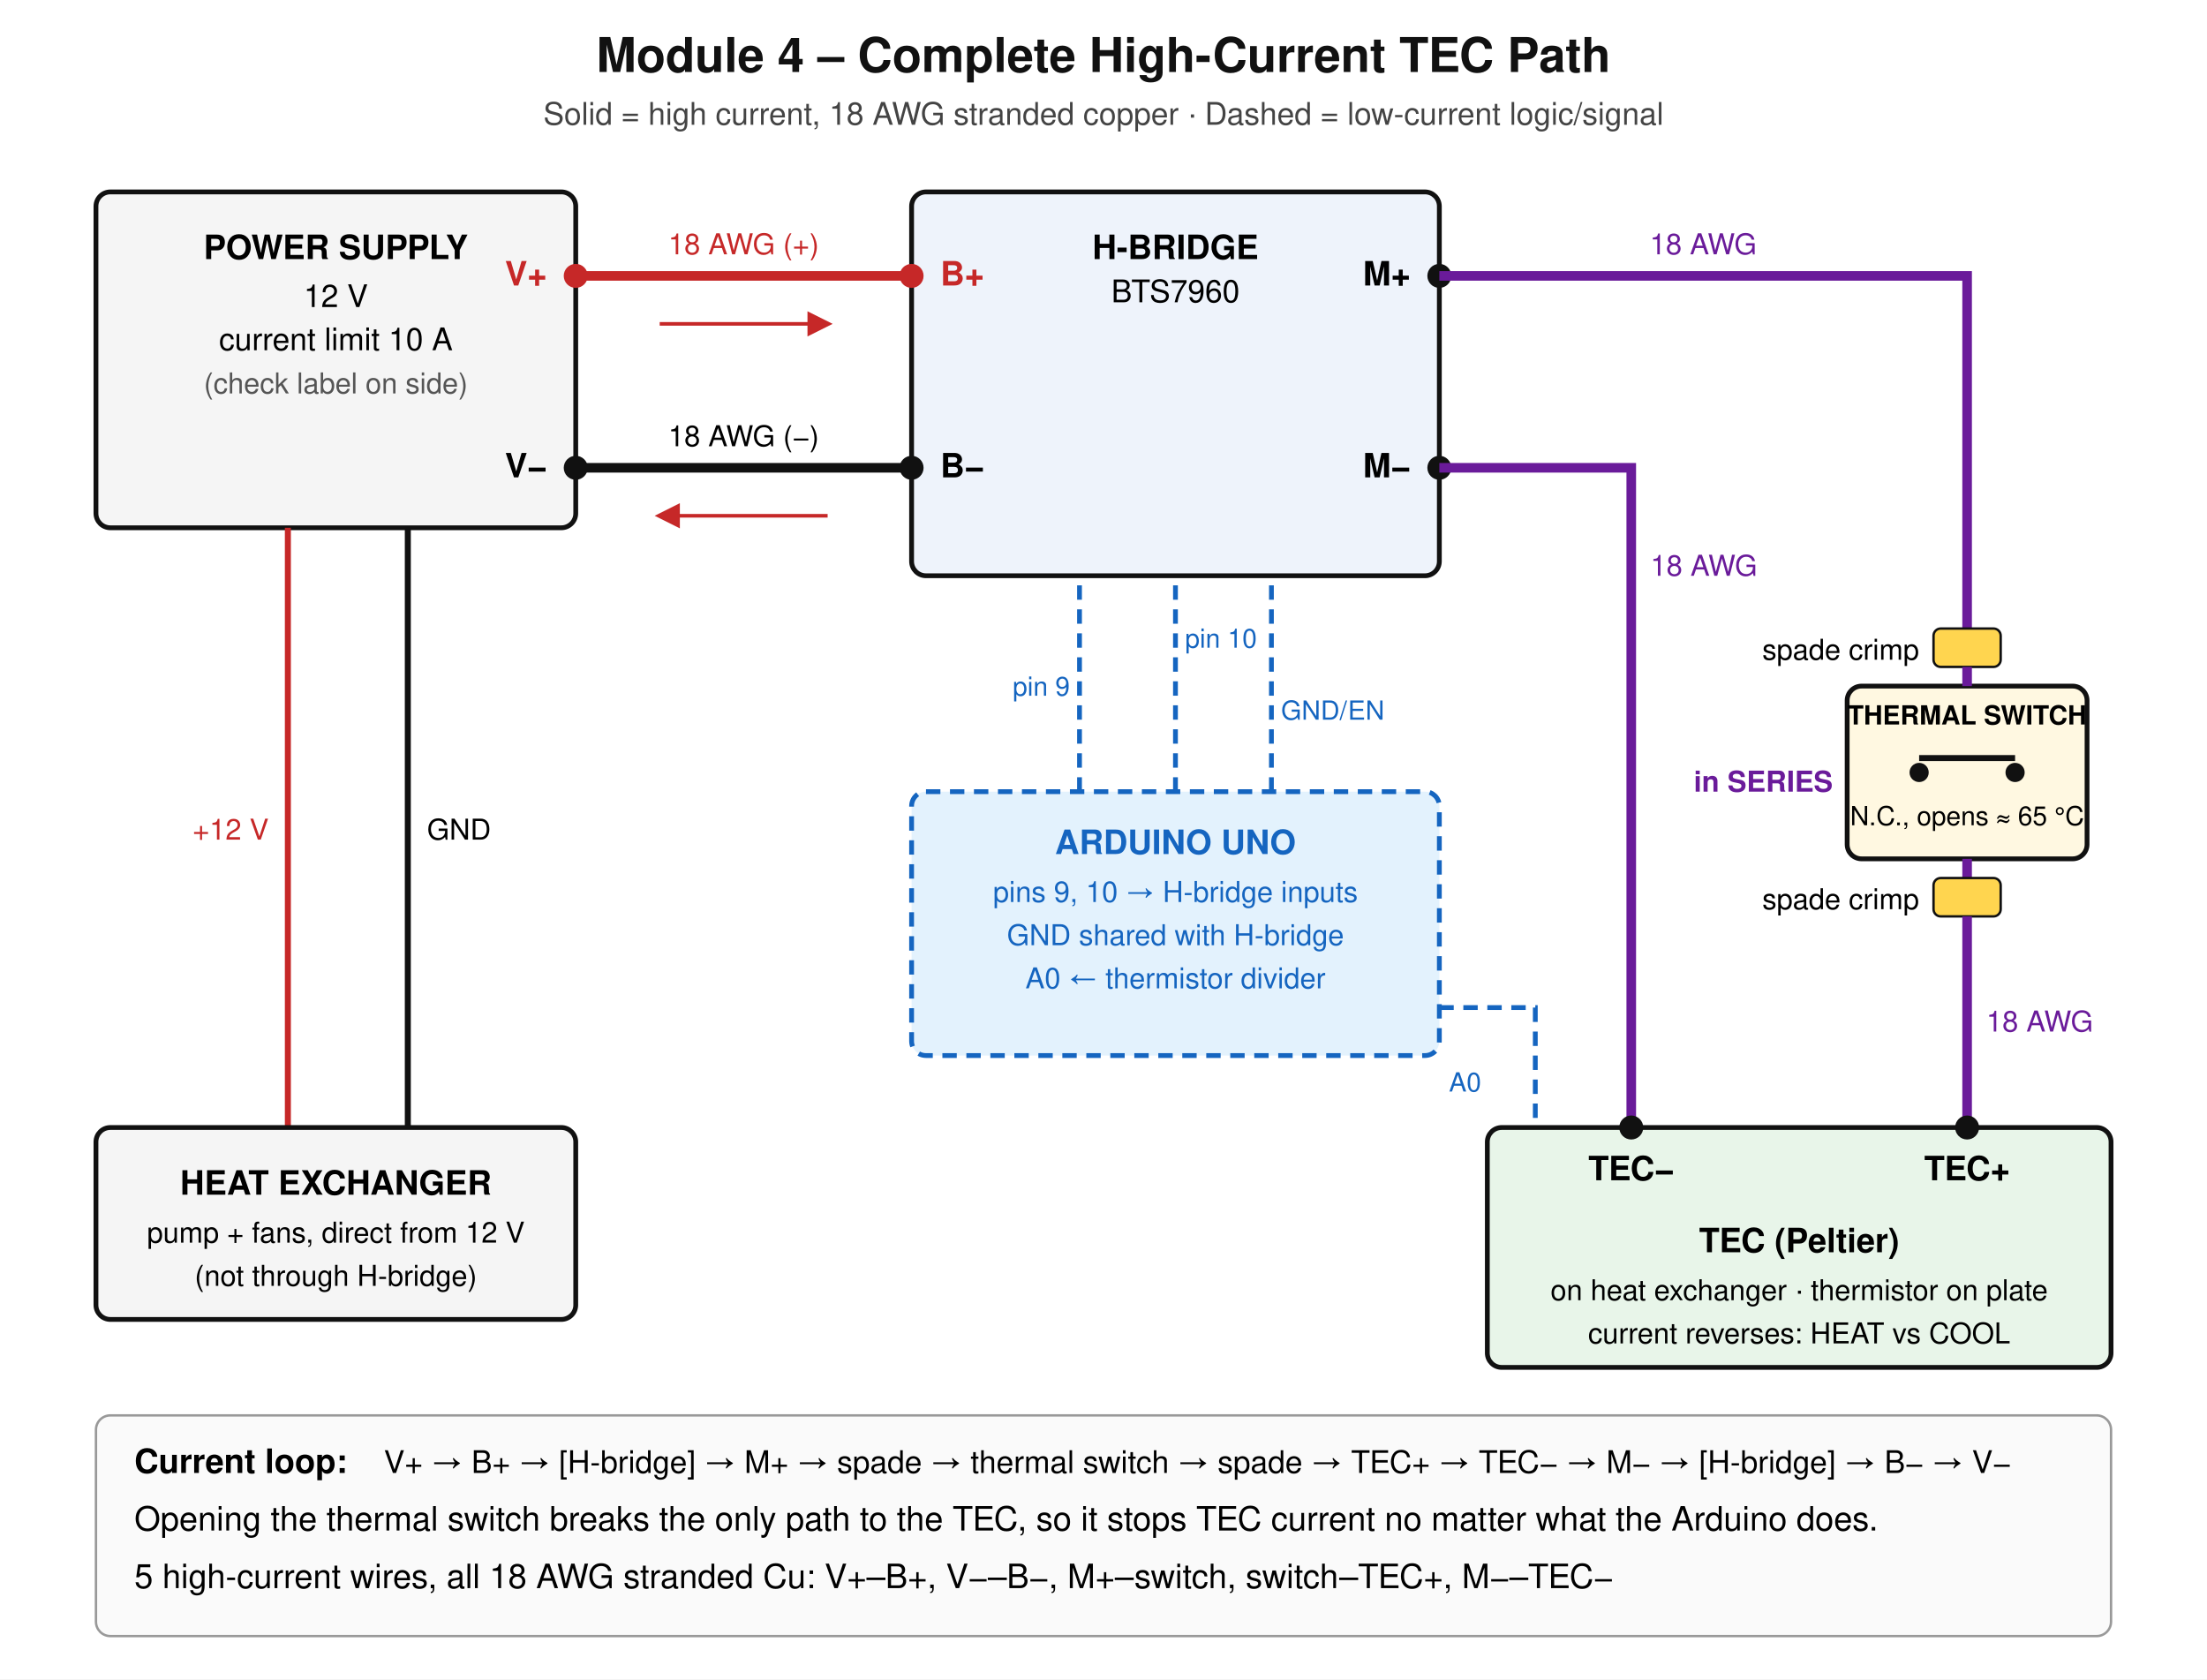
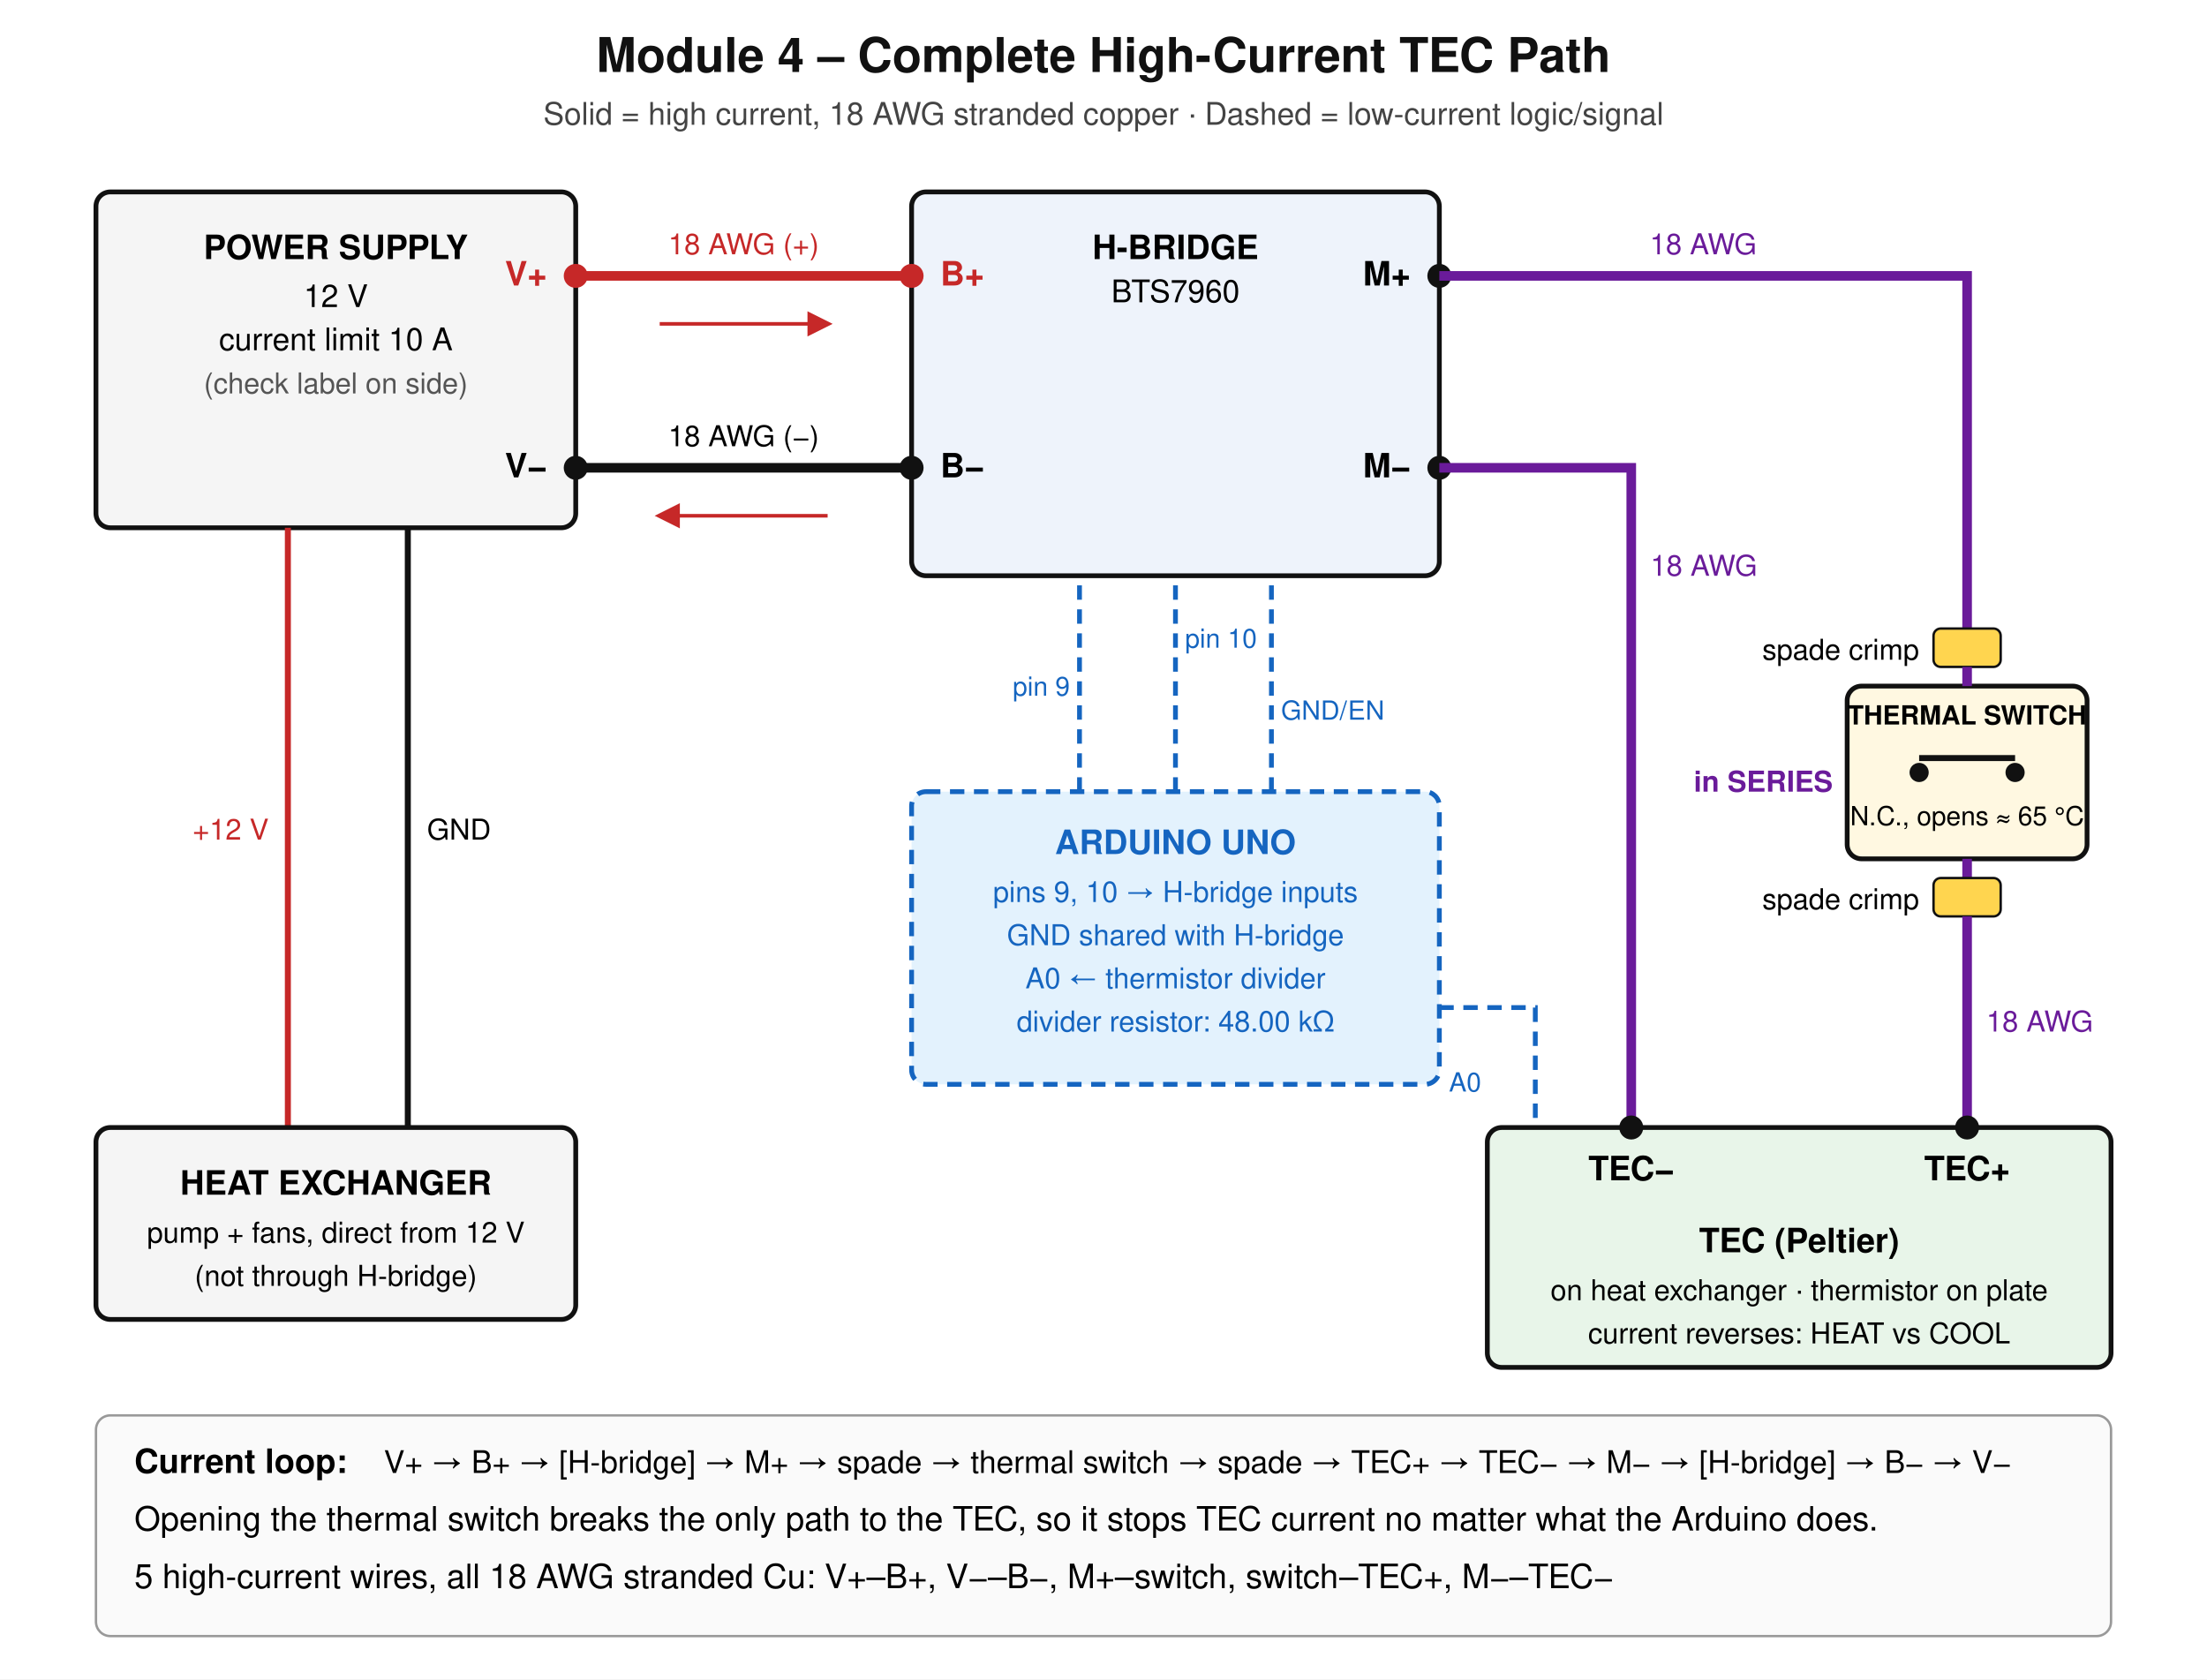
<svg xmlns="http://www.w3.org/2000/svg" viewBox="0 0 920 700" width="920" height="700" font-family="Helvetica, Arial, sans-serif" font-size="14">
  <rect width="920" height="700" fill="#ffffff" />
  <defs>
    <marker id="arr" viewBox="0 0 10 10" refX="8" refY="5" markerWidth="7" markerHeight="7" orient="auto-start-reverse">
      <path d="M0,0 L10,5 L0,10 z" fill="#c62828" />
    </marker>
  </defs>
  <text x="460" y="30" text-anchor="middle" font-size="20" font-weight="bold" fill="#111">Module 4 – Complete High-Current TEC Path</text>
  <text x="460" y="52" text-anchor="middle" font-size="13" fill="#444">Solid = high current, 18 AWG stranded copper · Dashed = low-current logic/signal</text>
  <rect x="40" y="80" width="200" height="140" rx="6" fill="#f5f5f5" stroke="#111" stroke-width="2" />
  <text x="140" y="108" text-anchor="middle" font-weight="bold">POWER SUPPLY</text>
  <text x="140" y="128" text-anchor="middle" font-size="13">12 V</text>
  <text x="140" y="146" text-anchor="middle" font-size="13">current limit 10 A</text>
  <text x="140" y="164" text-anchor="middle" font-size="12" fill="#555">(check label on side)</text>
  <text x="228" y="119" text-anchor="end" font-weight="bold" fill="#c62828">V+</text>
  <text x="228" y="199" text-anchor="end" font-weight="bold">V−</text>
  <circle cx="240" cy="115" r="5" fill="#c62828" />
  <circle cx="240" cy="195" r="5" fill="#111" />
  <rect x="380" y="80" width="220" height="160" rx="6" fill="#eef3fb" stroke="#111" stroke-width="2" />
  <text x="490" y="108" text-anchor="middle" font-weight="bold">H-BRIDGE</text>
  <text x="490" y="126" text-anchor="middle" font-size="13">BTS7960</text>
  <text x="392" y="119" font-weight="bold" fill="#c62828">B+</text>
  <text x="392" y="199" font-weight="bold">B−</text>
  <text x="588" y="119" text-anchor="end" font-weight="bold">M+</text>
  <text x="588" y="199" text-anchor="end" font-weight="bold">M−</text>
  <circle cx="380" cy="115" r="5" fill="#c62828" />
  <circle cx="380" cy="195" r="5" fill="#111" />
  <circle cx="600" cy="115" r="5" fill="#111" />
  <circle cx="600" cy="195" r="5" fill="#111" />
  <line x1="240" y1="115" x2="380" y2="115" stroke="#c62828" stroke-width="4" />
  <line x1="240" y1="195" x2="380" y2="195" stroke="#111" stroke-width="4" />
  <text x="310" y="106" text-anchor="middle" font-size="12" fill="#c62828">18 AWG (+)</text>
  <text x="310" y="186" text-anchor="middle" font-size="12">18 AWG (−)</text>
  <line x1="275" y1="135" x2="345" y2="135" stroke="#c62828" stroke-width="1.5" marker-end="url(#arr)" />
  <line x1="345" y1="215" x2="275" y2="215" stroke="#c62828" stroke-width="1.5" marker-end="url(#arr)" />
  <polyline points="600,115 820,115 820,262" fill="none" stroke="#6a1b9a" stroke-width="4" />
  <text x="710" y="106" text-anchor="middle" font-size="12" fill="#6a1b9a">18 AWG</text>
  <rect x="806" y="262" width="28" height="16" rx="3" fill="#ffd54f" stroke="#111" />
  <text x="800" y="275" text-anchor="end" font-size="12">spade crimp</text>
  <rect x="770" y="286" width="100" height="72" rx="6" fill="#fff8e1" stroke="#111" stroke-width="2" />
  <circle cx="800" cy="322" r="4" fill="#111" />
  <circle cx="840" cy="322" r="4" fill="#111" />
  <line x1="800" y1="316" x2="840" y2="316" stroke="#111" stroke-width="2.5" />
  <line x1="820" y1="278" x2="820" y2="286" stroke="#6a1b9a" stroke-width="4" />
  <text x="820" y="302" text-anchor="middle" font-size="11" font-weight="bold">THERMAL SWITCH</text>
  <text x="820" y="344" text-anchor="middle" font-size="11">N.C., opens ≈ 65 °C</text>
  <line x1="820" y1="358" x2="820" y2="366" stroke="#6a1b9a" stroke-width="4" />
  <rect x="806" y="366" width="28" height="16" rx="3" fill="#ffd54f" stroke="#111" />
  <text x="800" y="379" text-anchor="end" font-size="12">spade crimp</text>
  <text x="764" y="330" text-anchor="end" font-size="12" font-weight="bold" fill="#6a1b9a">in SERIES</text>
  <line x1="820" y1="382" x2="820" y2="470" stroke="#6a1b9a" stroke-width="4" />
  <text x="828" y="430" font-size="12" fill="#6a1b9a">18 AWG</text>
  <polyline points="600,195 680,195 680,470" fill="none" stroke="#6a1b9a" stroke-width="4" />
  <text x="688" y="240" font-size="12" fill="#6a1b9a">18 AWG</text>
  <rect x="620" y="470" width="260" height="100" rx="6" fill="#e8f5e9" stroke="#111" stroke-width="2" />
  <circle cx="680" cy="470" r="5" fill="#111" />
  <circle cx="820" cy="470" r="5" fill="#111" />
  <text x="680" y="492" text-anchor="middle" font-weight="bold">TEC−</text>
  <text x="820" y="492" text-anchor="middle" font-weight="bold">TEC+</text>
  <text x="750" y="522" text-anchor="middle" font-weight="bold">TEC (Peltier)</text>
  <text x="750" y="542" text-anchor="middle" font-size="12">on heat exchanger · thermistor on plate</text>
  <text x="750" y="560" text-anchor="middle" font-size="12">current reverses: HEAT vs COOL</text>
  <line x1="120" y1="220" x2="120" y2="470" stroke="#c62828" stroke-width="2.5" />
  <line x1="170" y1="220" x2="170" y2="470" stroke="#111" stroke-width="2.5" />
  <text x="112" y="350" text-anchor="end" font-size="12" fill="#c62828">+12 V</text>
  <text x="178" y="350" font-size="12">GND</text>
  <rect x="40" y="470" width="200" height="80" rx="6" fill="#f5f5f5" stroke="#111" stroke-width="2" />
  <text x="140" y="498" text-anchor="middle" font-weight="bold">HEAT EXCHANGER</text>
  <text x="140" y="518" text-anchor="middle" font-size="12">pump + fans, direct from 12 V</text>
  <text x="140" y="536" text-anchor="middle" font-size="12">(not through H-bridge)</text>
-   <rect x="380" y="330" width="220" height="110" rx="6" fill="#e3f2fd" stroke="#1565c0" stroke-width="2" stroke-dasharray="6 4" />
+   <rect x="380" y="330" width="220" height="122" rx="6" fill="#e3f2fd" stroke="#1565c0" stroke-width="2" stroke-dasharray="6 4" />
  <text x="490" y="356" text-anchor="middle" font-weight="bold" fill="#1565c0">ARDUINO UNO</text>
  <text x="490" y="376" text-anchor="middle" font-size="12" fill="#1565c0">pins 9, 10 → H-bridge inputs</text>
  <text x="490" y="394" text-anchor="middle" font-size="12" fill="#1565c0">GND shared with H-bridge</text>
  <text x="490" y="412" text-anchor="middle" font-size="12" fill="#1565c0">A0 ← thermistor divider</text>
+   <text x="490" y="430" text-anchor="middle" font-size="12" fill="#1565c0">divider resistor: 48.00 kΩ</text>
  <line x1="450" y1="330" x2="450" y2="240" stroke="#1565c0" stroke-width="2" stroke-dasharray="6 4" />
  <line x1="490" y1="330" x2="490" y2="240" stroke="#1565c0" stroke-width="2" stroke-dasharray="6 4" />
  <line x1="530" y1="330" x2="530" y2="240" stroke="#1565c0" stroke-width="2" stroke-dasharray="6 4" />
  <text x="446" y="290" text-anchor="end" font-size="11" fill="#1565c0">pin 9</text>
  <text x="494" y="270" font-size="11" fill="#1565c0">pin 10</text>
  <text x="534" y="300" font-size="11" fill="#1565c0">GND/EN</text>
  <polyline points="600,420 640,420 640,470" fill="none" stroke="#1565c0" stroke-width="2" stroke-dasharray="6 4" />
  <text x="604" y="455" font-size="11" fill="#1565c0">A0</text>
  <rect x="40" y="590" width="840" height="92" rx="6" fill="#fafafa" stroke="#999" />
  <text x="56" y="614" font-weight="bold">Current loop:</text>
  <text x="160" y="614" font-size="13">V+ → B+ → [H-bridge] → M+ → spade → thermal switch → spade → TEC+ → TEC− → M− → [H-bridge] → B− → V−</text>
  <text x="56" y="638">Opening the thermal switch breaks the only path to the TEC, so it stops TEC current no matter what the Arduino does.</text>
  <text x="56" y="662">5 high-current wires, all 18 AWG stranded Cu: V+–B+, V−–B−, M+–switch, switch–TEC+, M−–TEC−</text>
</svg>
